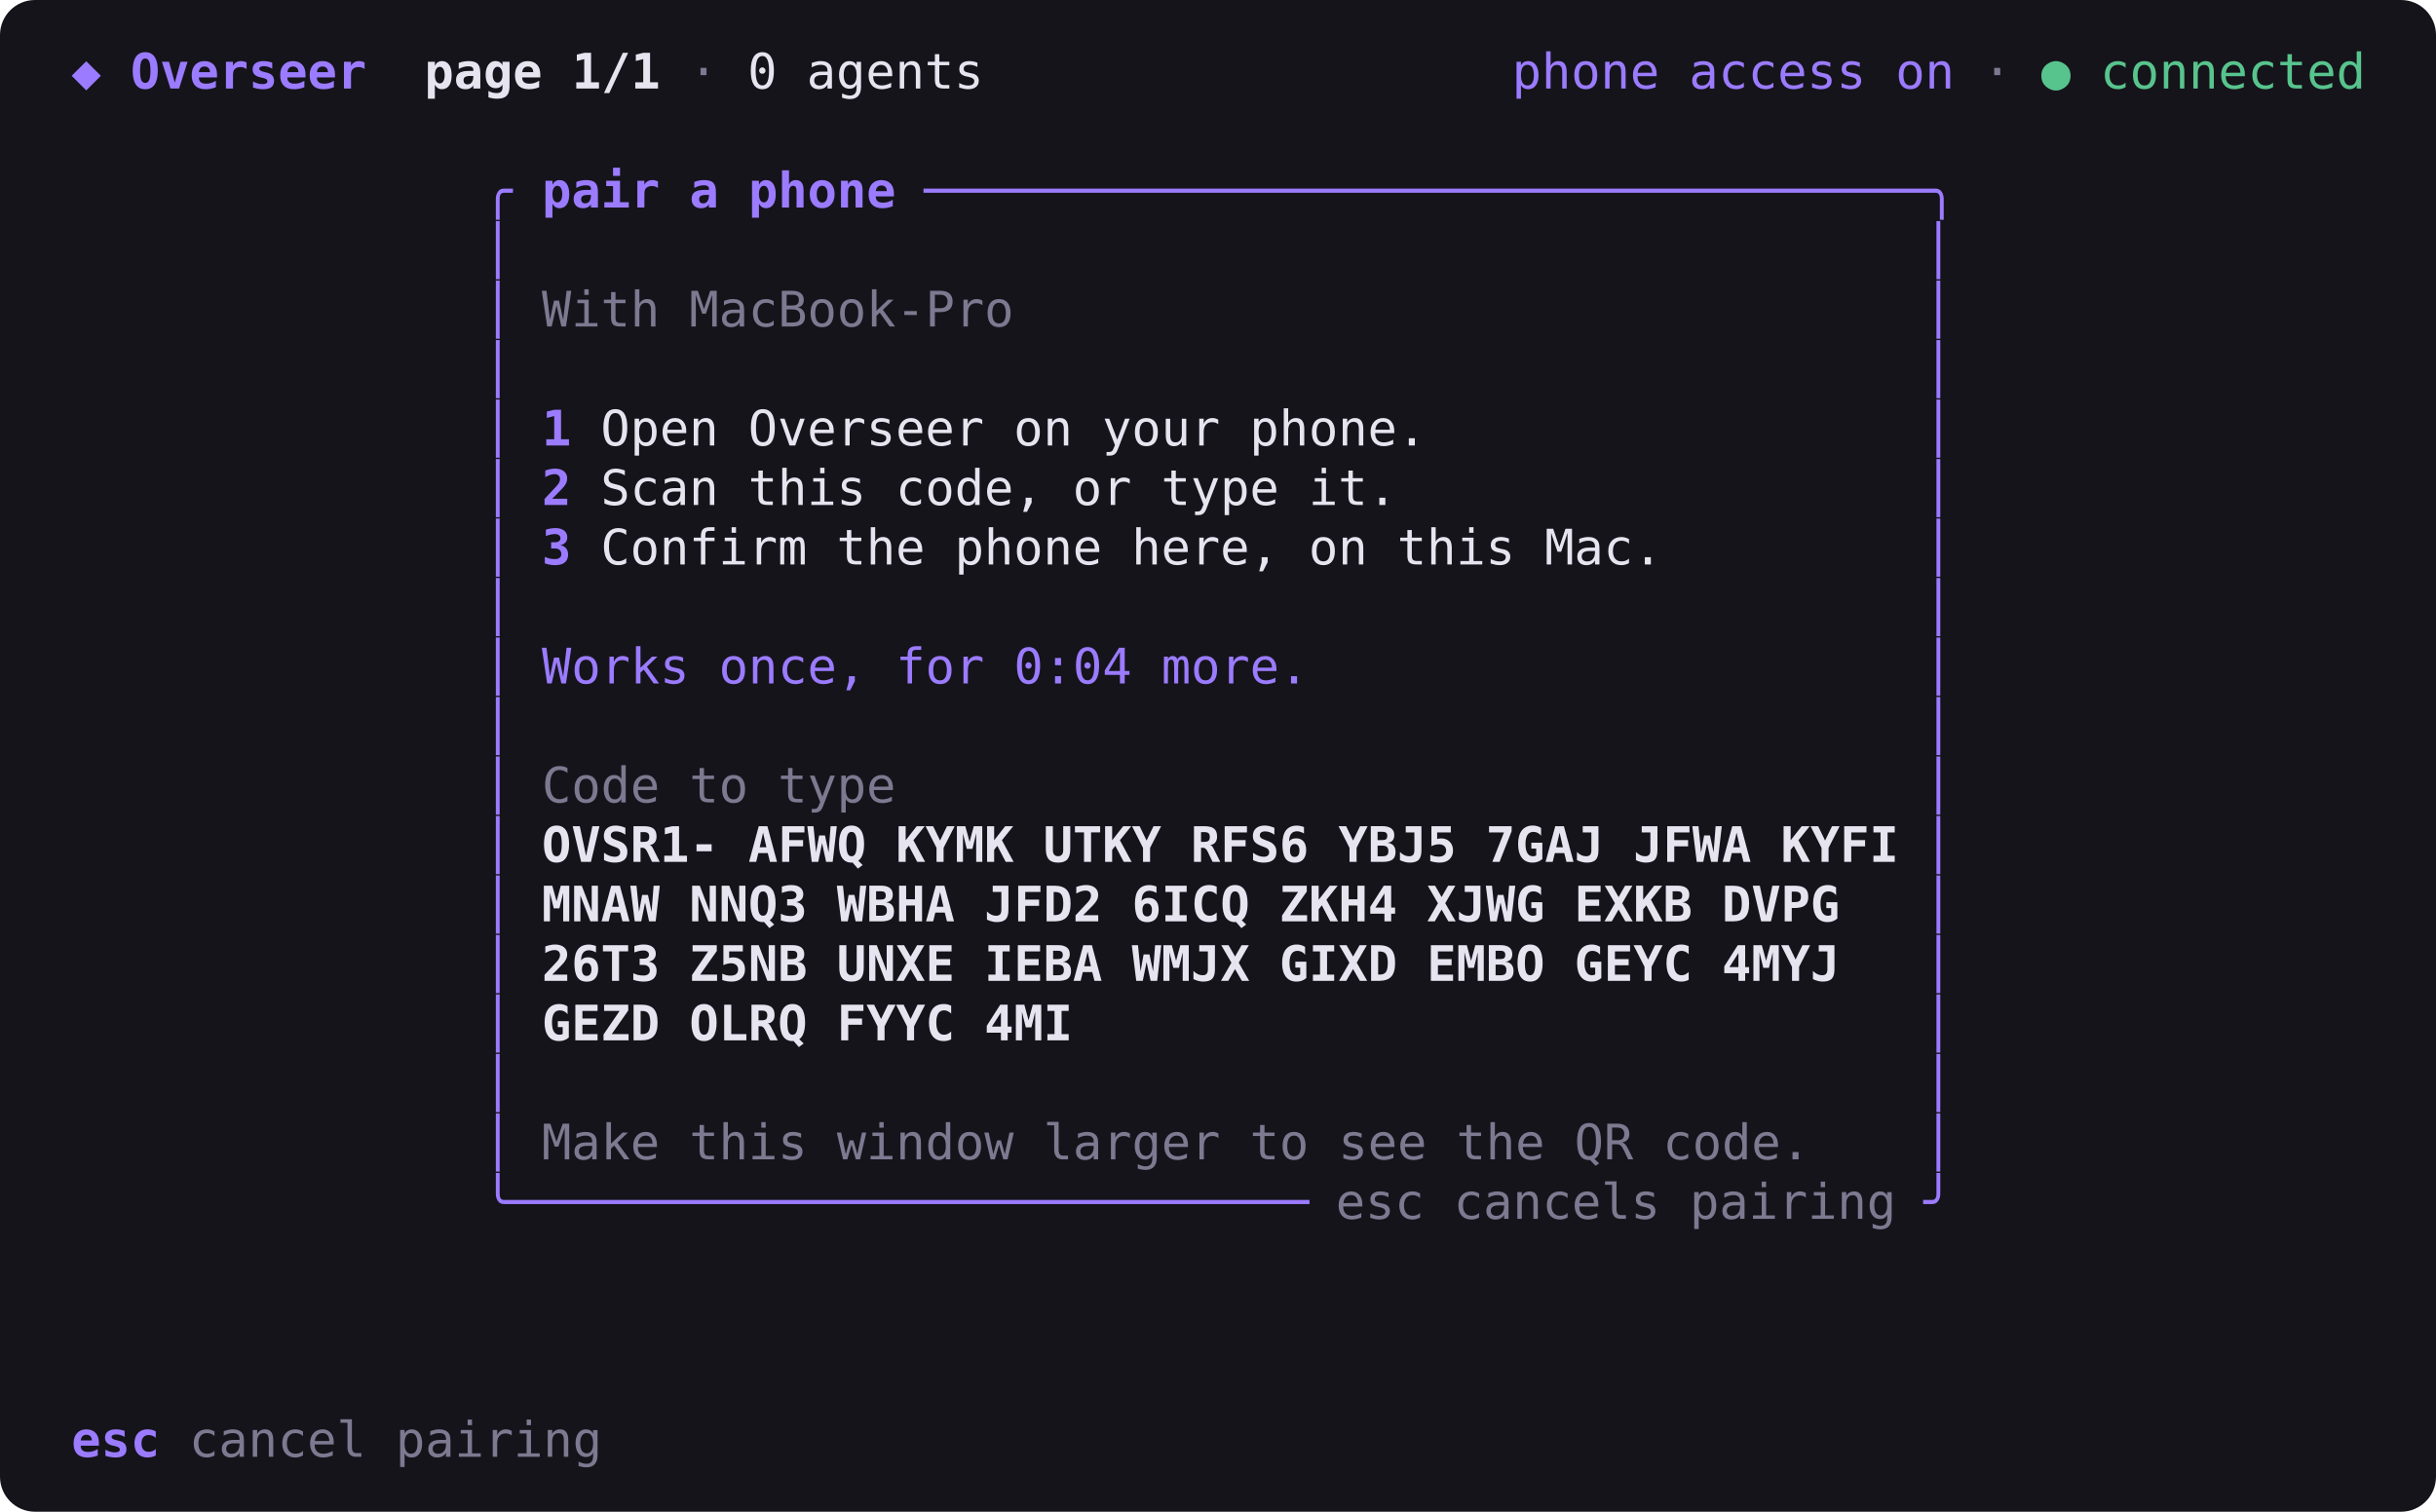
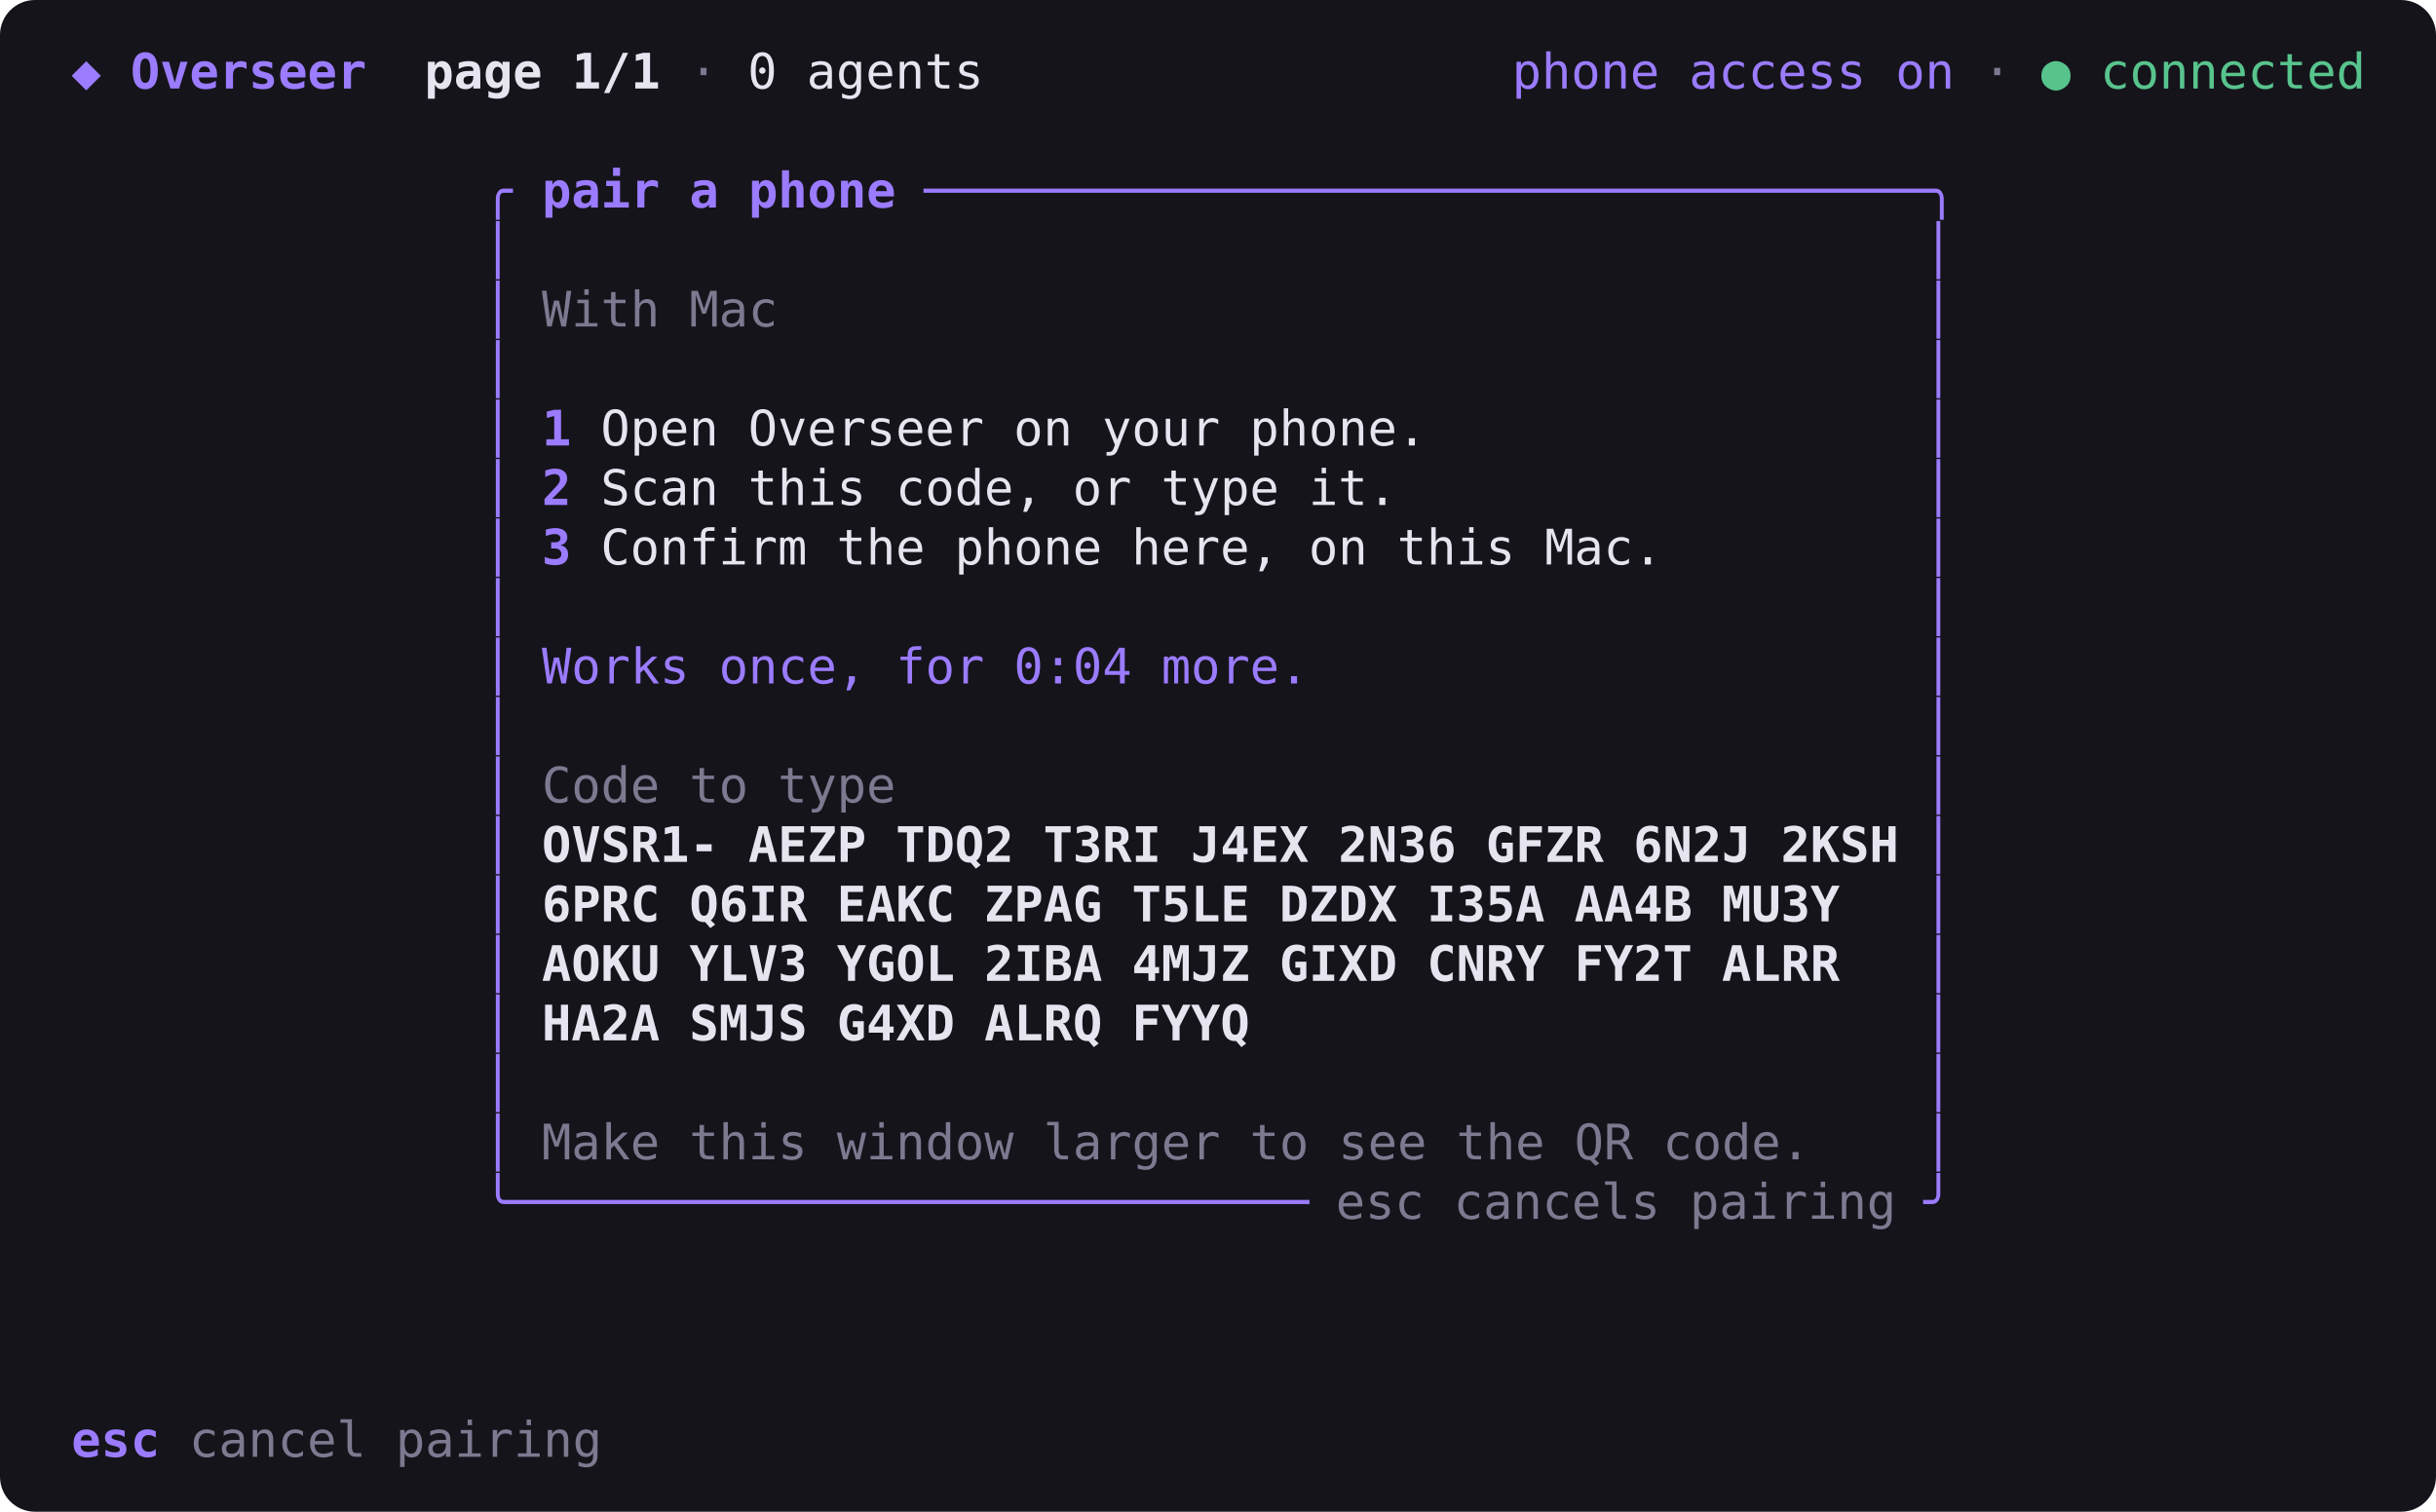
<svg xmlns="http://www.w3.org/2000/svg" width="696" height="432" viewBox="0 0 696 432">
  <rect width="100%" height="100%" rx="10" fill="#15141b" />
  <g font-family="ui-monospace, SFMono-Regular, Menlo, monospace" font-size="14">
    <text x="12.0" y="25.3" textLength="100.8" lengthAdjust="spacingAndGlyphs" fill="#9b7bff" font-weight="700" xml:space="preserve"> ◆ Overseer </text>
    <text x="112.8" y="25.3" textLength="84.0" lengthAdjust="spacingAndGlyphs" fill="#e6e4ef" font-weight="700" xml:space="preserve"> page 1/1 </text>
    <text x="196.8" y="25.3" textLength="16.8" lengthAdjust="spacingAndGlyphs" fill="#7d7990" xml:space="preserve">· </text>
    <text x="213.6" y="25.3" textLength="218.4" lengthAdjust="spacingAndGlyphs" fill="#e6e4ef" xml:space="preserve">0 agents                  </text>
    <text x="432.0" y="25.3" textLength="126.0" lengthAdjust="spacingAndGlyphs" fill="#9b7bff" xml:space="preserve">phone access on</text>
    <text x="558.0" y="25.3" textLength="25.2" lengthAdjust="spacingAndGlyphs" fill="#7d7990" xml:space="preserve"> · </text>
    <text x="583.2" y="25.3" textLength="100.8" lengthAdjust="spacingAndGlyphs" fill="#58c48d" xml:space="preserve">● connected </text>
    <text x="138.0" y="59.3" textLength="8.4" lengthAdjust="spacingAndGlyphs" fill="#9b7bff" xml:space="preserve">╭</text>
    <text x="146.4" y="59.3" textLength="117.6" lengthAdjust="spacingAndGlyphs" fill="#9b7bff" font-weight="700" xml:space="preserve"> pair a phone </text>
    <text x="264.0" y="59.3" textLength="294.0" lengthAdjust="spacingAndGlyphs" fill="#9b7bff" xml:space="preserve">──────────────────────────────────╮</text>
    <text x="138.0" y="76.3" textLength="8.4" lengthAdjust="spacingAndGlyphs" fill="#9b7bff" xml:space="preserve">│</text>
    <text x="549.6" y="76.3" textLength="8.4" lengthAdjust="spacingAndGlyphs" fill="#9b7bff" xml:space="preserve">│</text>
    <text x="138.0" y="93.3" textLength="8.4" lengthAdjust="spacingAndGlyphs" fill="#9b7bff" xml:space="preserve">│</text>
-     <text x="154.8" y="93.3" textLength="134.4" lengthAdjust="spacingAndGlyphs" fill="#7d7990" xml:space="preserve">With MacBook-Pro</text>
+     <text x="154.8" y="93.3" textLength="67.2" lengthAdjust="spacingAndGlyphs" fill="#7d7990" xml:space="preserve">With Mac</text>
    <text x="549.6" y="93.3" textLength="8.4" lengthAdjust="spacingAndGlyphs" fill="#9b7bff" xml:space="preserve">│</text>
    <text x="138.0" y="110.3" textLength="8.4" lengthAdjust="spacingAndGlyphs" fill="#9b7bff" xml:space="preserve">│</text>
    <text x="549.6" y="110.3" textLength="8.4" lengthAdjust="spacingAndGlyphs" fill="#9b7bff" xml:space="preserve">│</text>
    <text x="138.0" y="127.3" textLength="8.4" lengthAdjust="spacingAndGlyphs" fill="#9b7bff" xml:space="preserve">│</text>
    <text x="154.8" y="127.3" textLength="16.8" lengthAdjust="spacingAndGlyphs" fill="#9b7bff" font-weight="700" xml:space="preserve">1 </text>
    <text x="171.6" y="127.3" textLength="378.0" lengthAdjust="spacingAndGlyphs" fill="#e6e4ef" xml:space="preserve">Open Overseer on your phone.                 </text>
    <text x="549.6" y="127.3" textLength="8.4" lengthAdjust="spacingAndGlyphs" fill="#9b7bff" xml:space="preserve">│</text>
    <text x="138.0" y="144.3" textLength="8.4" lengthAdjust="spacingAndGlyphs" fill="#9b7bff" xml:space="preserve">│</text>
    <text x="154.8" y="144.3" textLength="16.8" lengthAdjust="spacingAndGlyphs" fill="#9b7bff" font-weight="700" xml:space="preserve">2 </text>
    <text x="171.6" y="144.3" textLength="378.0" lengthAdjust="spacingAndGlyphs" fill="#e6e4ef" xml:space="preserve">Scan this code, or type it.                  </text>
    <text x="549.6" y="144.3" textLength="8.4" lengthAdjust="spacingAndGlyphs" fill="#9b7bff" xml:space="preserve">│</text>
    <text x="138.0" y="161.3" textLength="8.4" lengthAdjust="spacingAndGlyphs" fill="#9b7bff" xml:space="preserve">│</text>
    <text x="154.8" y="161.3" textLength="16.8" lengthAdjust="spacingAndGlyphs" fill="#9b7bff" font-weight="700" xml:space="preserve">3 </text>
    <text x="171.6" y="161.3" textLength="378.0" lengthAdjust="spacingAndGlyphs" fill="#e6e4ef" xml:space="preserve">Confirm the phone here, on this Mac.         </text>
    <text x="549.6" y="161.3" textLength="8.4" lengthAdjust="spacingAndGlyphs" fill="#9b7bff" xml:space="preserve">│</text>
    <text x="138.0" y="178.3" textLength="8.4" lengthAdjust="spacingAndGlyphs" fill="#9b7bff" xml:space="preserve">│</text>
    <text x="549.6" y="178.3" textLength="8.4" lengthAdjust="spacingAndGlyphs" fill="#9b7bff" xml:space="preserve">│</text>
    <text x="138.0" y="195.3" textLength="8.4" lengthAdjust="spacingAndGlyphs" fill="#9b7bff" xml:space="preserve">│</text>
    <text x="154.8" y="195.3" textLength="218.4" lengthAdjust="spacingAndGlyphs" fill="#9b7bff" xml:space="preserve">Works once, for 0:04 more.</text>
    <text x="549.6" y="195.3" textLength="8.4" lengthAdjust="spacingAndGlyphs" fill="#9b7bff" xml:space="preserve">│</text>
    <text x="138.0" y="212.3" textLength="8.4" lengthAdjust="spacingAndGlyphs" fill="#9b7bff" xml:space="preserve">│</text>
    <text x="549.6" y="212.3" textLength="8.4" lengthAdjust="spacingAndGlyphs" fill="#9b7bff" xml:space="preserve">│</text>
    <text x="138.0" y="229.3" textLength="8.4" lengthAdjust="spacingAndGlyphs" fill="#9b7bff" xml:space="preserve">│</text>
    <text x="154.8" y="229.3" textLength="100.8" lengthAdjust="spacingAndGlyphs" fill="#7d7990" xml:space="preserve">Code to type</text>
    <text x="549.6" y="229.3" textLength="8.4" lengthAdjust="spacingAndGlyphs" fill="#9b7bff" xml:space="preserve">│</text>
    <text x="138.0" y="246.3" textLength="8.4" lengthAdjust="spacingAndGlyphs" fill="#9b7bff" xml:space="preserve">│</text>
-     <text x="154.8" y="246.3" textLength="386.4" lengthAdjust="spacingAndGlyphs" fill="#e6e4ef" font-weight="700" xml:space="preserve">OVSR1- AFWQ KYMK UTKY RFS6 YBJ5 7GAJ JFWA KYFI</text>
+     <text x="154.8" y="246.3" textLength="386.4" lengthAdjust="spacingAndGlyphs" fill="#e6e4ef" font-weight="700" xml:space="preserve">OVSR1- AEZP TDQ2 T3RI J4EX 2N36 GFZR 6N2J 2KSH</text>
    <text x="549.6" y="246.3" textLength="8.4" lengthAdjust="spacingAndGlyphs" fill="#9b7bff" xml:space="preserve">│</text>
    <text x="138.0" y="263.3" textLength="8.4" lengthAdjust="spacingAndGlyphs" fill="#9b7bff" xml:space="preserve">│</text>
-     <text x="154.8" y="263.3" textLength="369.6" lengthAdjust="spacingAndGlyphs" fill="#e6e4ef" font-weight="700" xml:space="preserve">MNAW NNQ3 WBHA JFD2 6ICQ ZKH4 XJWG EXKB DVPG</text>
+     <text x="154.8" y="263.3" textLength="369.6" lengthAdjust="spacingAndGlyphs" fill="#e6e4ef" font-weight="700" xml:space="preserve">6PRC Q6IR EAKC ZPAG T5LE DZDX I35A AA4B MU3Y</text>
    <text x="549.6" y="263.3" textLength="8.4" lengthAdjust="spacingAndGlyphs" fill="#9b7bff" xml:space="preserve">│</text>
    <text x="138.0" y="280.3" textLength="8.4" lengthAdjust="spacingAndGlyphs" fill="#9b7bff" xml:space="preserve">│</text>
-     <text x="154.8" y="280.3" textLength="369.6" lengthAdjust="spacingAndGlyphs" fill="#e6e4ef" font-weight="700" xml:space="preserve">26T3 Z5NB UNXE IEBA WMJX GIXD EMBO GEYC 4MYJ</text>
+     <text x="154.8" y="280.3" textLength="369.6" lengthAdjust="spacingAndGlyphs" fill="#e6e4ef" font-weight="700" xml:space="preserve">AOKU YLV3 YGOL 2IBA 4MJZ GIXD CNRY FY2T ALRR</text>
    <text x="549.6" y="280.3" textLength="8.4" lengthAdjust="spacingAndGlyphs" fill="#9b7bff" xml:space="preserve">│</text>
    <text x="138.0" y="297.3" textLength="8.4" lengthAdjust="spacingAndGlyphs" fill="#9b7bff" xml:space="preserve">│</text>
-     <text x="154.8" y="297.3" textLength="151.2" lengthAdjust="spacingAndGlyphs" fill="#e6e4ef" font-weight="700" xml:space="preserve">GEZD OLRQ FYYC 4MI</text>
+     <text x="154.8" y="297.3" textLength="201.6" lengthAdjust="spacingAndGlyphs" fill="#e6e4ef" font-weight="700" xml:space="preserve">HA2A SMJS G4XD ALRQ FYYQ</text>
    <text x="549.6" y="297.3" textLength="8.4" lengthAdjust="spacingAndGlyphs" fill="#9b7bff" xml:space="preserve">│</text>
    <text x="138.0" y="314.3" textLength="8.4" lengthAdjust="spacingAndGlyphs" fill="#9b7bff" xml:space="preserve">│</text>
    <text x="549.6" y="314.3" textLength="8.4" lengthAdjust="spacingAndGlyphs" fill="#9b7bff" xml:space="preserve">│</text>
    <text x="138.0" y="331.3" textLength="8.4" lengthAdjust="spacingAndGlyphs" fill="#9b7bff" xml:space="preserve">│</text>
    <text x="154.8" y="331.3" textLength="361.2" lengthAdjust="spacingAndGlyphs" fill="#7d7990" xml:space="preserve">Make this window larger to see the QR code.</text>
    <text x="549.6" y="331.3" textLength="8.4" lengthAdjust="spacingAndGlyphs" fill="#9b7bff" xml:space="preserve">│</text>
    <text x="138.0" y="348.3" textLength="235.2" lengthAdjust="spacingAndGlyphs" fill="#9b7bff" xml:space="preserve">╰───────────────────────────</text>
    <text x="373.2" y="348.3" textLength="176.4" lengthAdjust="spacingAndGlyphs" fill="#7d7990" xml:space="preserve"> esc cancels pairing </text>
    <text x="549.6" y="348.3" textLength="8.4" lengthAdjust="spacingAndGlyphs" fill="#9b7bff" xml:space="preserve">╯</text>
    <text x="20.4" y="416.3" textLength="25.2" lengthAdjust="spacingAndGlyphs" fill="#9b7bff" font-weight="700" xml:space="preserve">esc</text>
    <text x="45.6" y="416.3" textLength="151.2" lengthAdjust="spacingAndGlyphs" fill="#7d7990" xml:space="preserve"> cancel pairing   </text>
  </g>
</svg>
